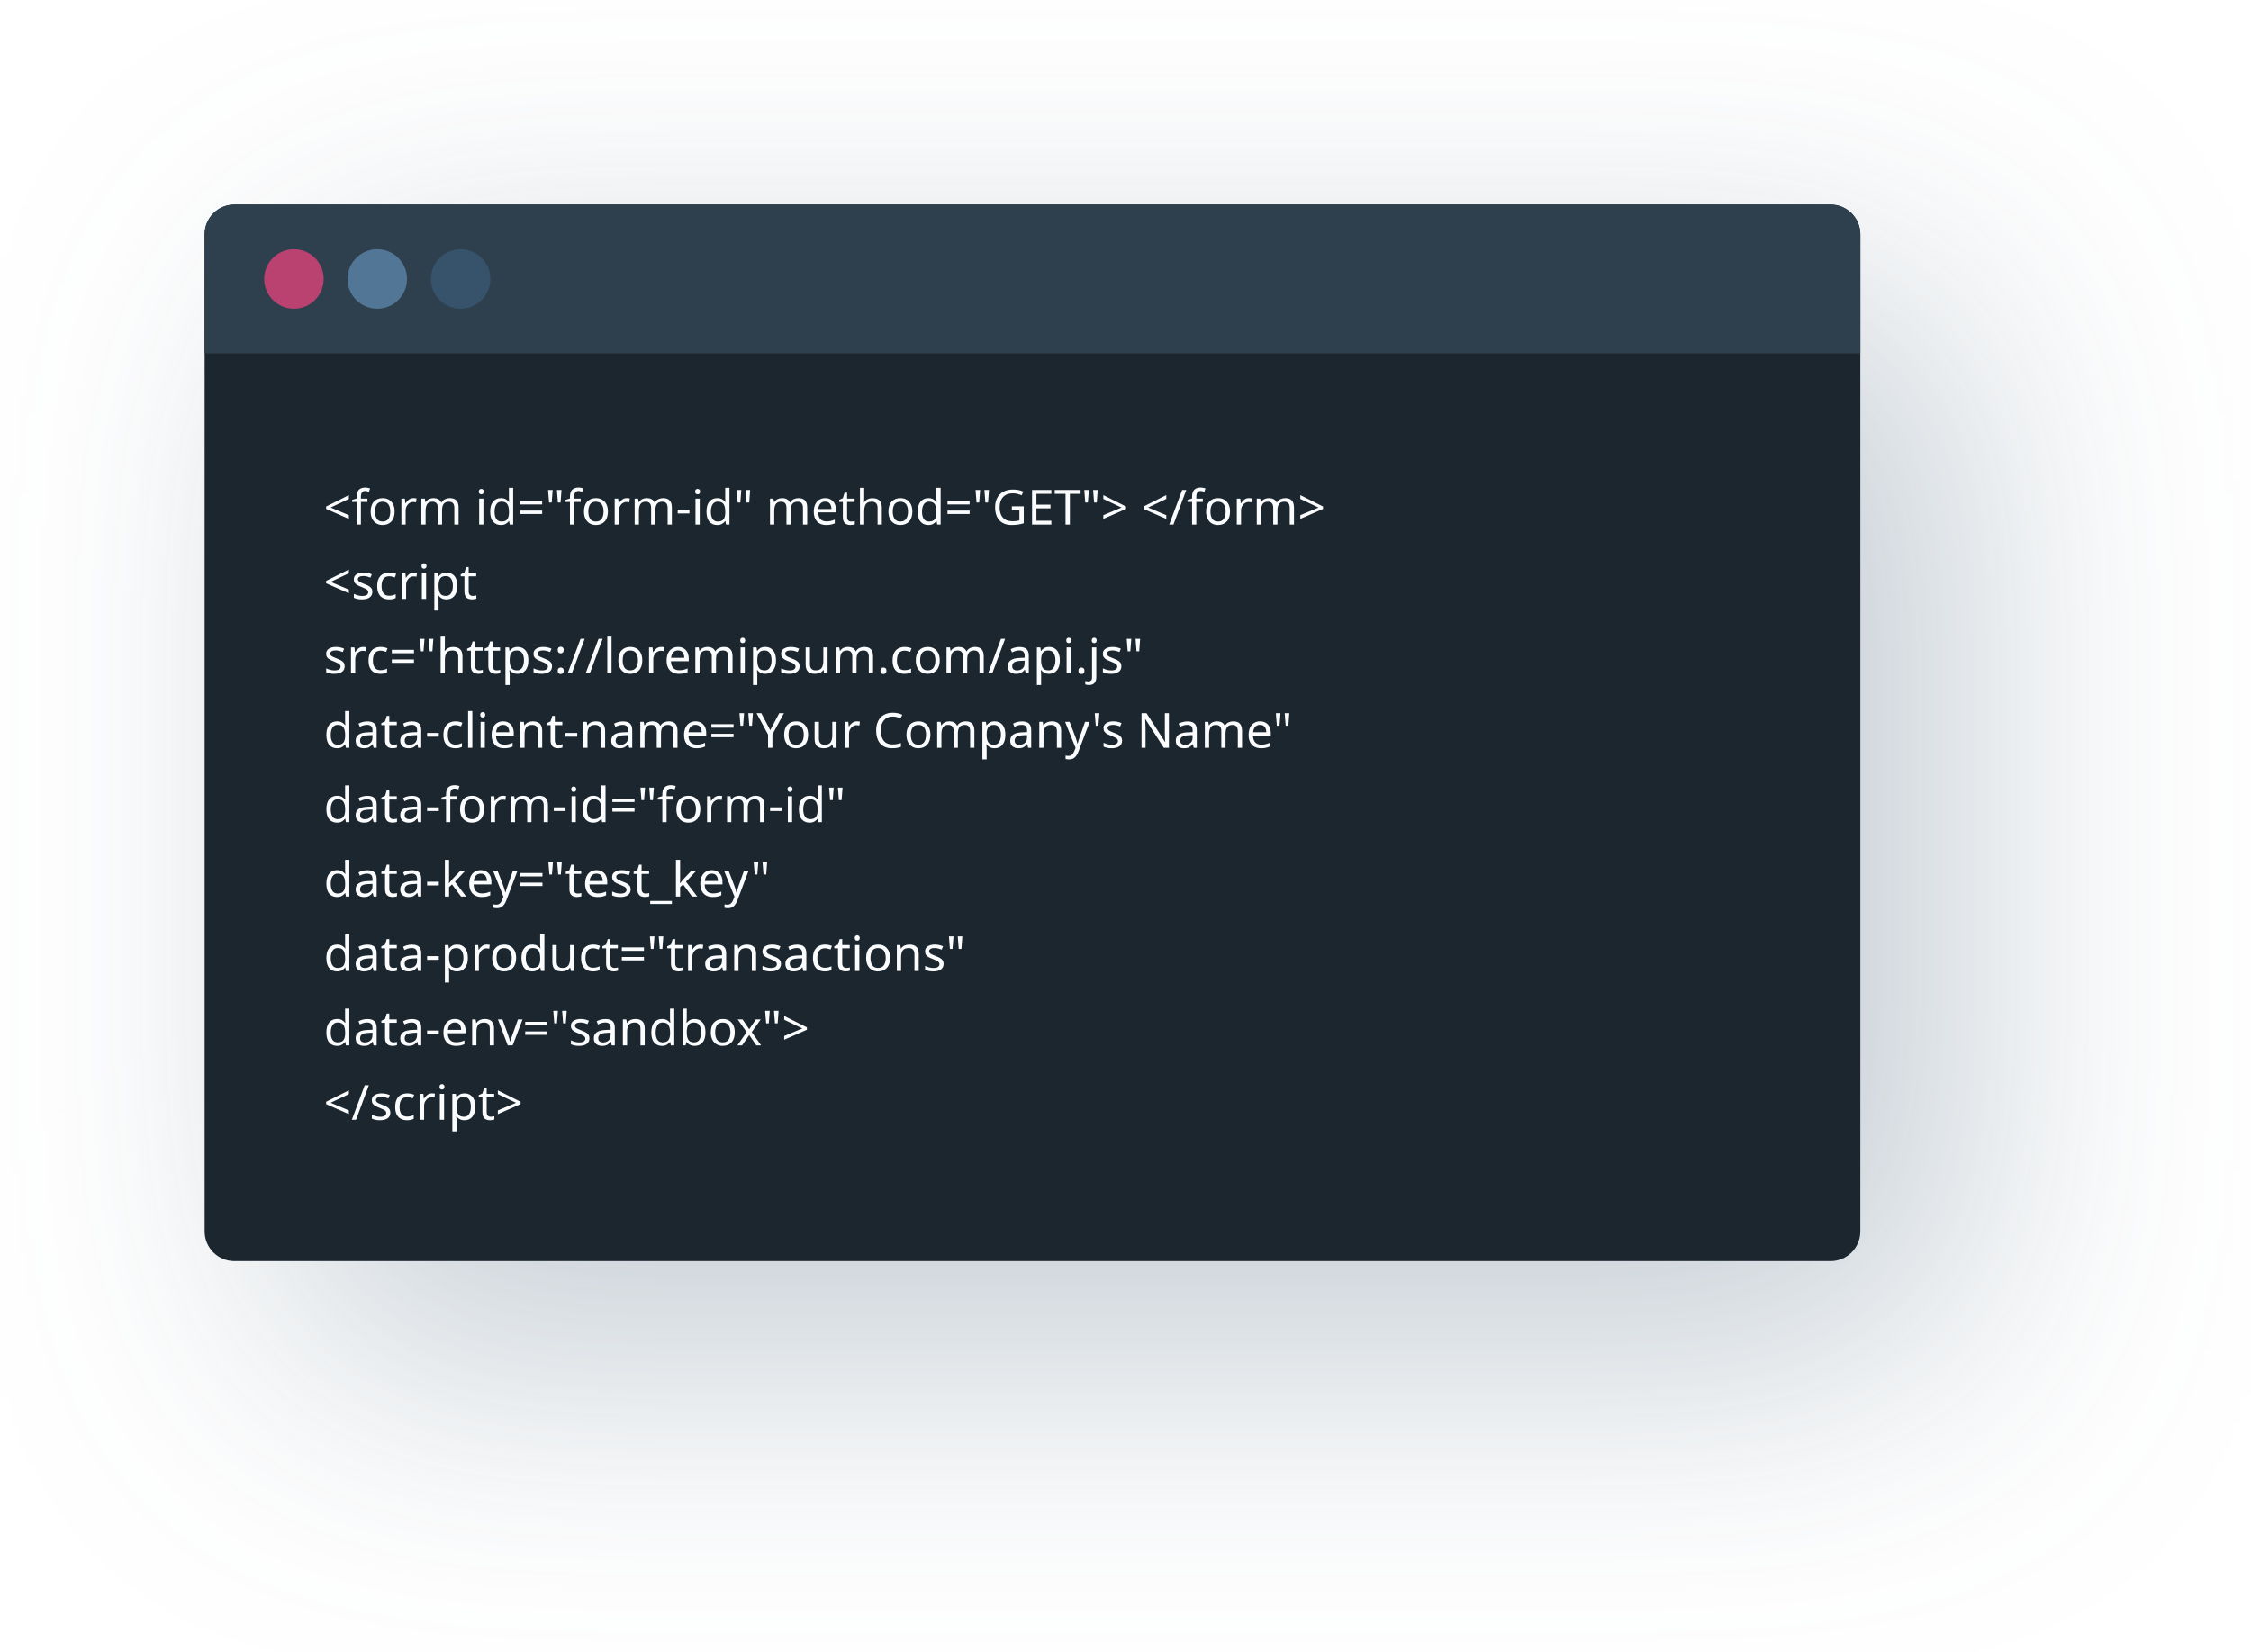
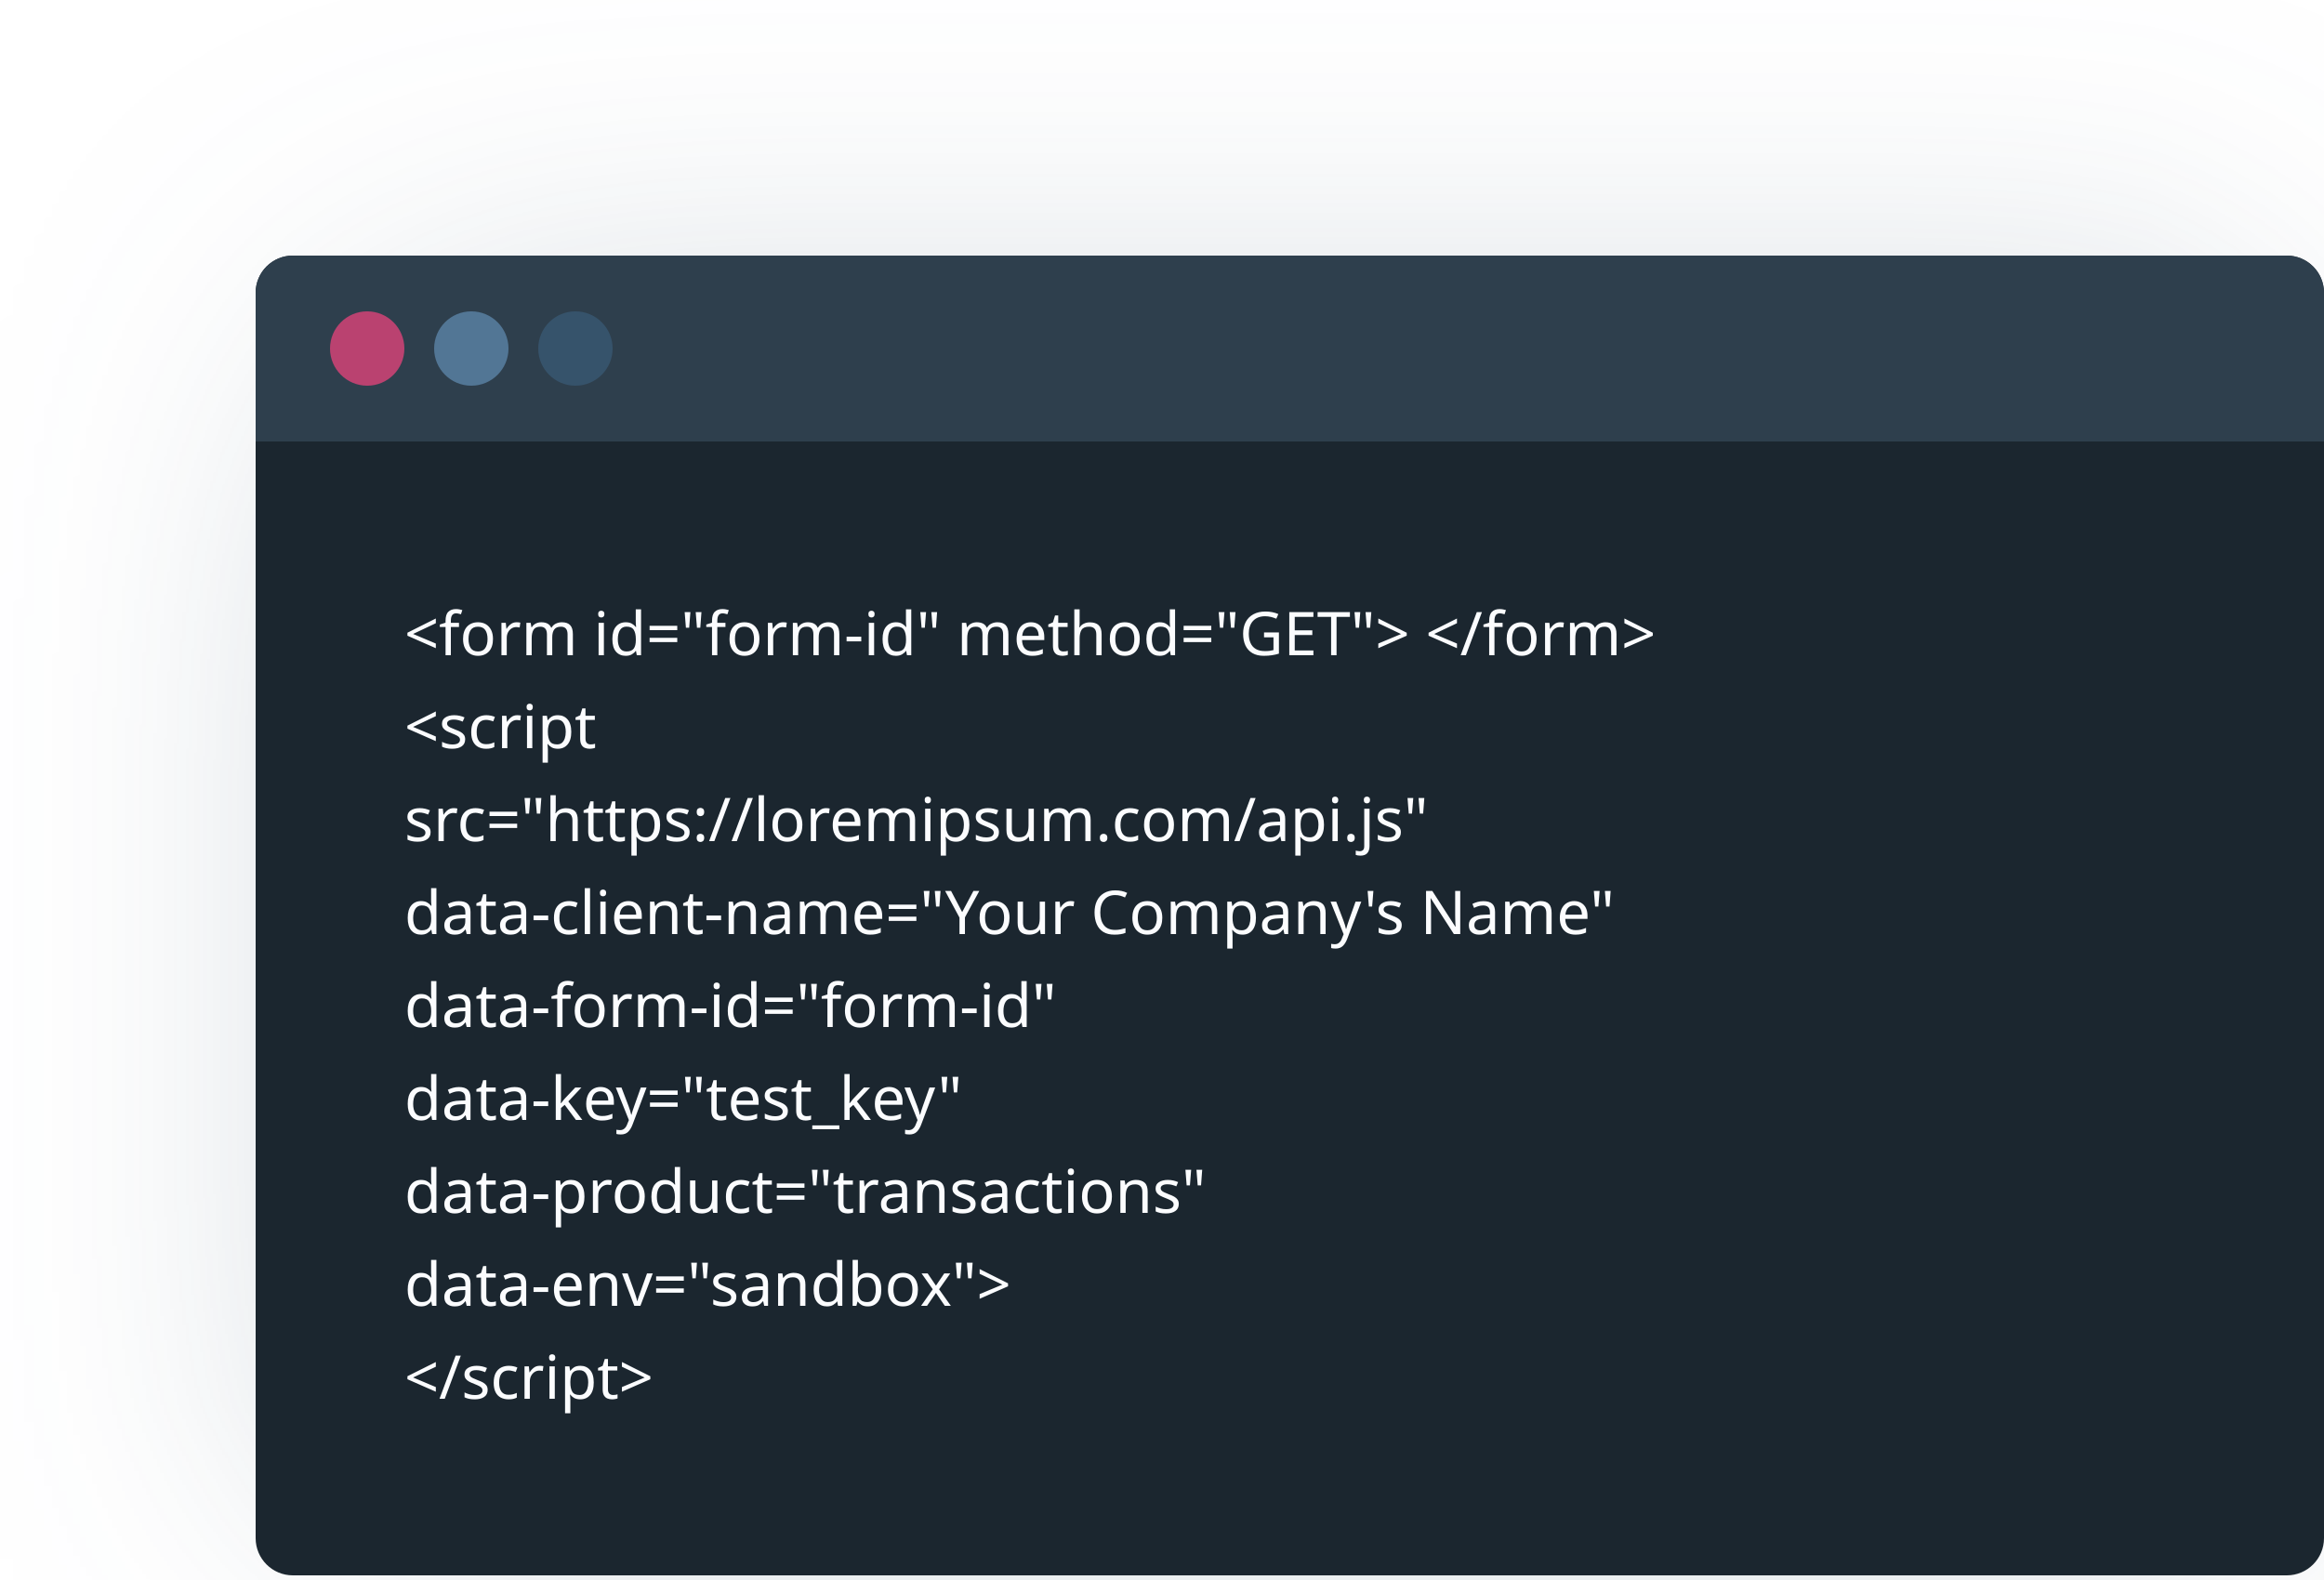
- <svg xmlns="http://www.w3.org/2000/svg" xmlns:xlink="http://www.w3.org/1999/xlink" width="605" height="444">
+ <svg xmlns="http://www.w3.org/2000/svg" xmlns:xlink="http://www.w3.org/1999/xlink" width="500" height="340">
  <defs>
    <filter x="-24.2%" y="-37.9%" width="159.6%" height="193.3%" filterUnits="objectBoundingBox" id="a">
      <feOffset dx="25" dy="25" in="SourceAlpha" result="shadowOffsetOuter1" />
      <feGaussianBlur stdDeviation="40" in="shadowOffsetOuter1" result="shadowBlurOuter1" />
      <feColorMatrix values="0 0 0 0 0.212 0 0 0 0 0.325 0 0 0 0 0.419 0 0 0 0.301 0" in="shadowBlurOuter1" />
    </filter>
    <rect id="b" x="0" y="0" width="445" height="284" rx="8" />
  </defs>
  <g fill="none" fill-rule="evenodd">
    <g transform="translate(55 55)">
      <use fill="#000" filter="url(#a)" xlink:href="#b" />
      <use fill="#1B262F" xlink:href="#b" />
    </g>
    <path d="M63 55h429a8 8 0 018 8v32H55V63a8 8 0 018-8z" fill="#2E3F4D" />
    <g transform="translate(71 67)">
      <circle fill="#BA4270" cx="8" cy="8" r="8" />
      <circle fill="#527695" cx="30.4" cy="8" r="8" />
      <circle fill="#36536B" cx="52.8" cy="8" r="8" />
    </g>
    <text font-family="RobotoMono-Regular, Roboto Mono" font-size="13" fill="#FBFCFE" transform="translate(55 55)">
      <tspan x="32" y="86">&lt;form id="form-id" method="GET"&gt; &lt;/form&gt;</tspan>
      <tspan x="32" y="106">&lt;script</tspan>
      <tspan x="32" y="126"> src="https://loremipsum.com/api.js"</tspan>
      <tspan x="32" y="146"> data-client-name="Your Company's Name"</tspan>
      <tspan x="32" y="166"> data-form-id="form-id"</tspan>
      <tspan x="32" y="186"> data-key="test_key"</tspan>
      <tspan x="32" y="206"> data-product="transactions"</tspan>
      <tspan x="32" y="226"> data-env="sandbox"&gt;</tspan>
      <tspan x="32" y="246">&lt;/script&gt;</tspan>
    </text>
  </g>
</svg>
